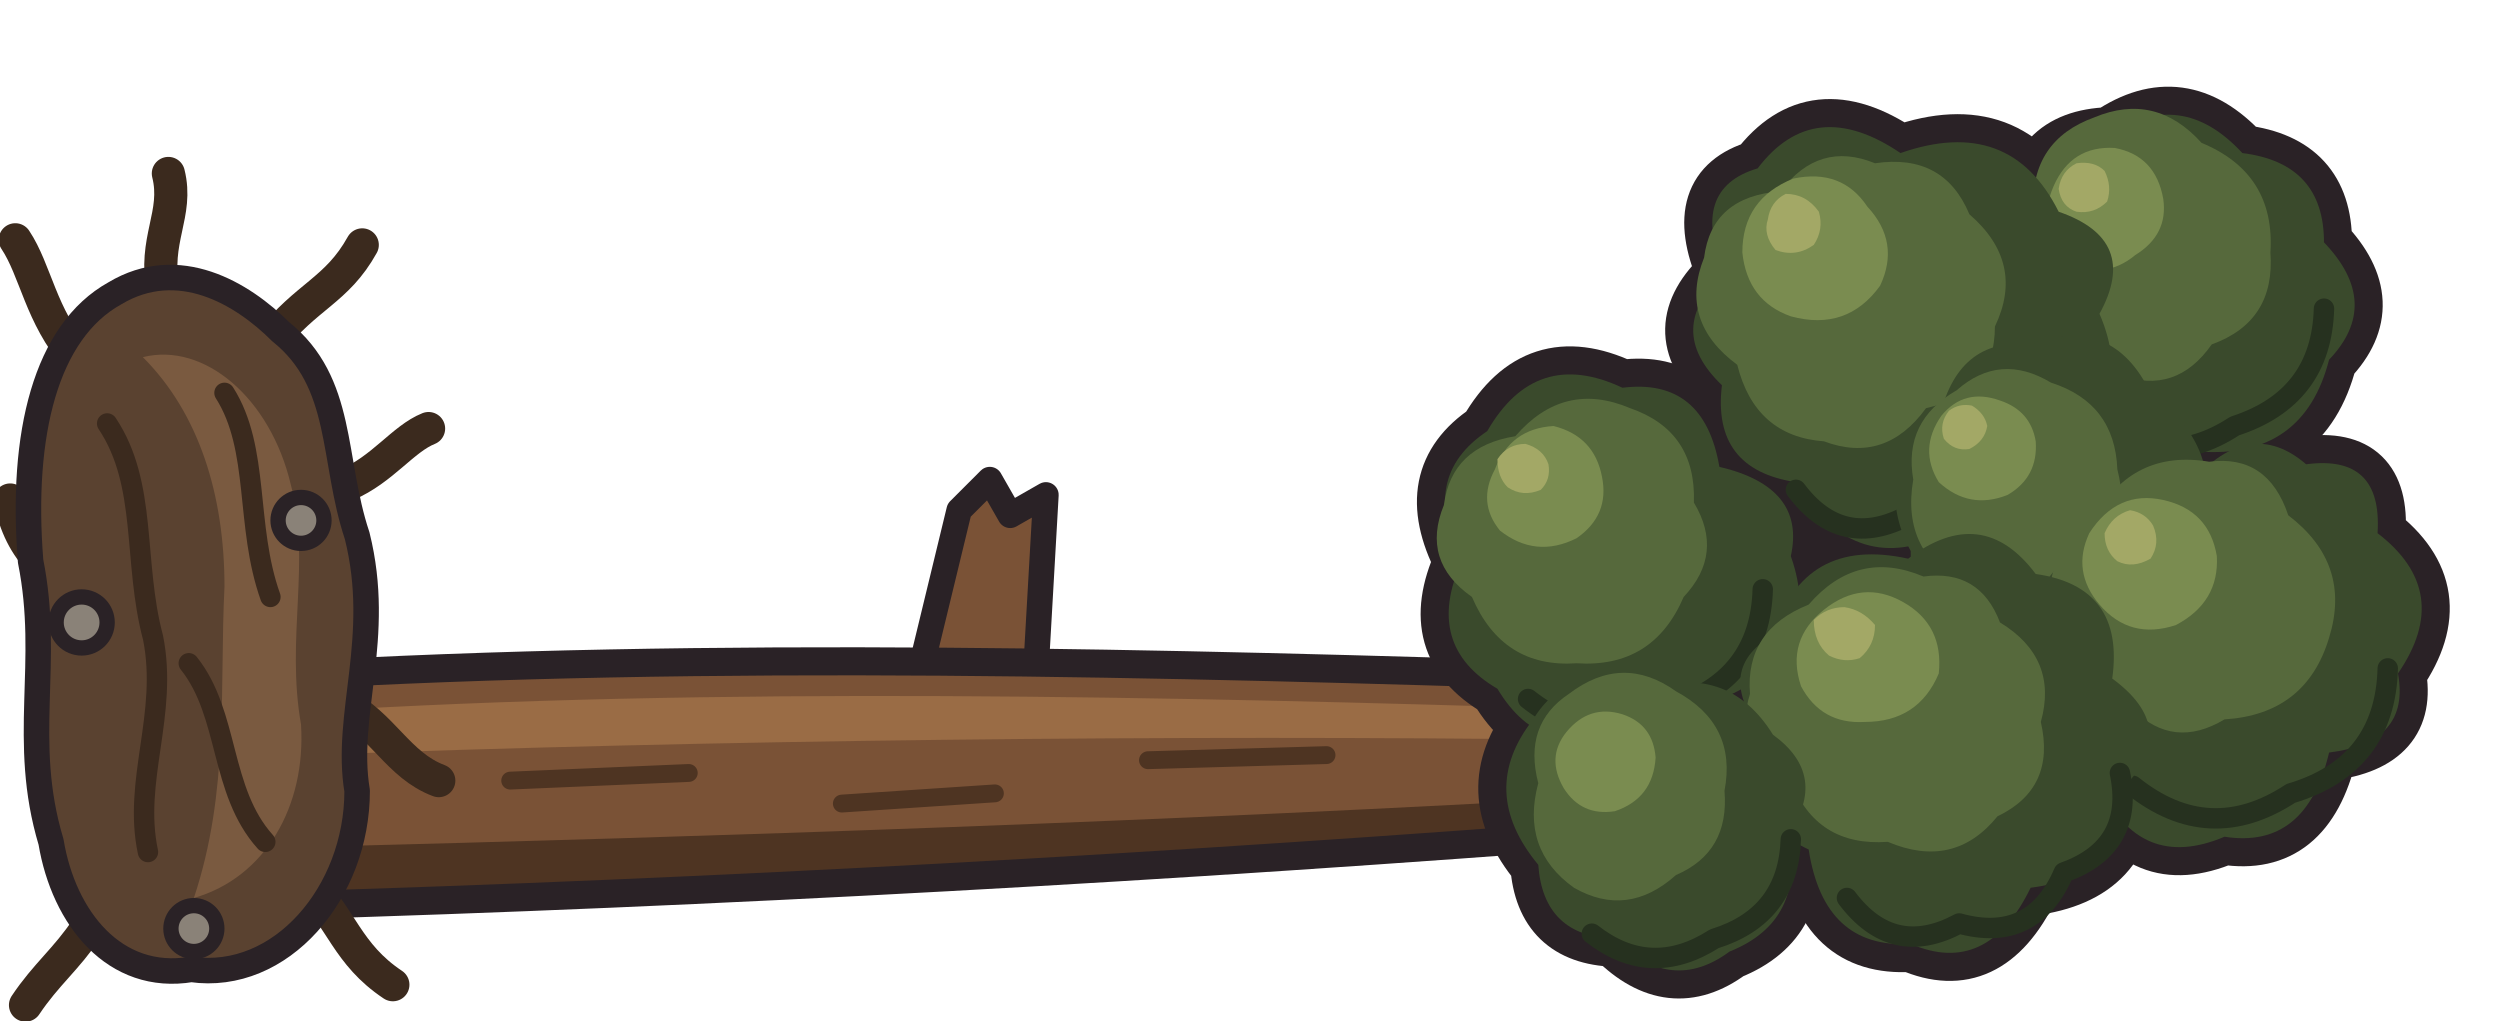
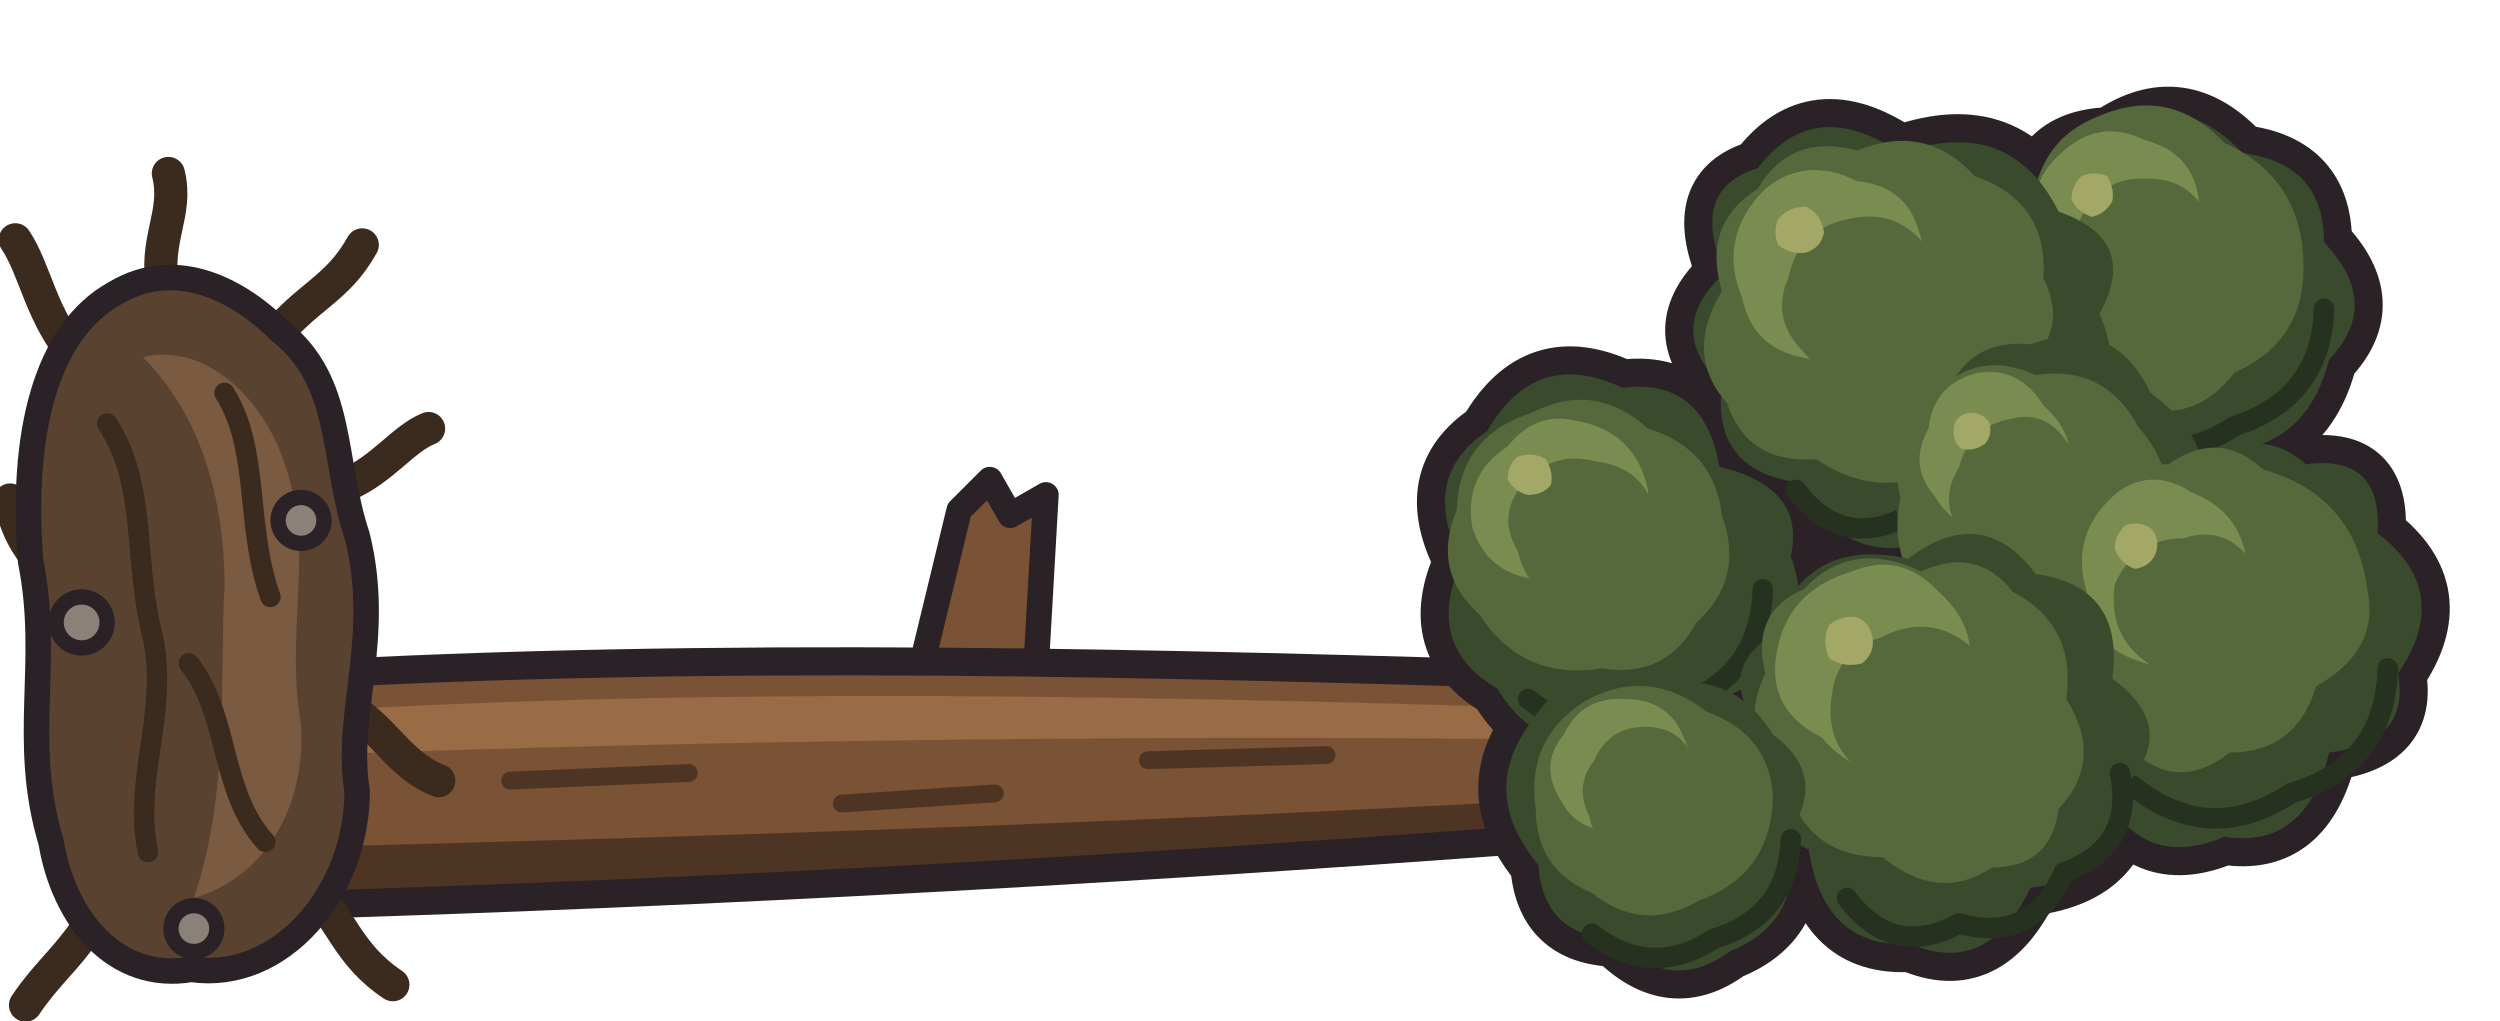
<svg xmlns="http://www.w3.org/2000/svg" width="98" height="40" viewBox="0 0 98 40" shape-rendering="geometricPrecision" stroke="#2a2226" stroke-width="1" stroke-linejoin="round" stroke-linecap="round">
  <path d="M36 26.6 L37.6 20 L38.8 18.8 L39.6 20.2 L41 19.4 L40.6 26.4 Z" fill="#7a5236" />
  <path d="M11 26.5 C28 25.5 46 26 62 26.5 L64 27 L64 32.6 C46 34 28 35 11 35.5 Z" fill="#7a5236" />
  <path d="M12 27.9 C28 26.9 46 27.3 62 27.8 L62 29 C46 28.8 28 29 12 29.6 Z" fill="#9a6c45" stroke="none" />
  <path d="M12 33.2 C28 32.8 46 32.2 63.4 31.2 L63.4 32.5 C46 34 28 34.9 11.6 35.4 Z" fill="#4e3422" stroke="none" />
  <path d="M20 30.6 L27 30.3 M33 31.5 L39 31.1 M45 29.8 L52 29.6 M24 33.4 L30 33.1" fill="none" stroke="#4e3422" stroke-width="0.7" />
  <path d="M11 26.5 C28 25.5 46 26 62 26.5 M64 32.6 C46 34 28 35 11 35.5" fill="none" stroke-width="1.1" />
  <g fill="none" stroke="#2a2226" stroke-width="2.2">
    <path d="M58.3 16.9 Q60.2 13.6 63.6 15.2 Q66.8 14.8 67.4 18.3 Q70.8 19.1 70.2 21.8 Q71.5 25.5 67.9 27.2 Q66.7 29.9 63.7 28.4 Q60.5 30.0 58.7 27.0 Q55.8 25.3 57.3 22.0 Q55.6 18.7 58.3 16.9 Z" />
    <path d="M76.1 21.0 Q72.6 22.6 70.4 18.9 Q67.1 18.4 67.5 15.1 Q65.2 12.9 67.6 10.7 Q66.2 7.4 68.9 6.6 Q71.1 3.7 74.5 6.0 Q78.8 4.5 80.7 8.3 Q83.9 9.4 82.3 12.3 Q83.9 16.0 80.1 17.9 Q79.6 21.6 76.1 21.0 Z" />
    <path d="M86.2 17.7 Q83.1 19.7 80.9 16.8 Q78.1 16.2 79.1 13.1 Q77.2 10.7 79.6 8.6 Q79.6 5.4 82.7 5.3 Q85.5 3.4 87.9 6.0 Q91.1 6.4 91.1 9.5 Q93.4 11.9 91.3 14.1 Q90.3 18.0 86.2 17.7 Z" />
    <path d="M80.1 26.1 Q78.8 23.1 81.9 21.3 Q82.7 18.3 85.9 18.9 Q88.2 16.3 90.4 18.2 Q93.4 17.8 93.2 20.9 Q96.2 23.2 94.0 26.4 Q94.5 29.1 91.3 29.5 Q90.4 33.3 87.2 32.8 Q83.9 34.2 82.3 30.8 Q79.0 29.6 80.1 26.1 Z" />
    <path d="M82.8 26.6 Q85.4 28.5 83.4 30.7 Q83.5 34.3 79.6 34.8 Q77.9 38.3 74.9 37.0 Q71.5 37.2 70.9 33.3 Q67.9 31.9 69.2 28.9 Q67.1 26.3 69.5 24.9 Q70.7 21.0 74.8 21.9 Q77.7 19.7 79.8 22.5 Q83.3 23.0 82.8 26.6 Z" />
    <path d="M63.3 36.8 Q60.5 36.7 60.3 33.9 Q57.9 31.0 60.1 28.2 Q61.5 25.9 64.3 27.1 Q67.7 25.9 69.5 28.8 Q71.7 30.4 70.1 32.7 Q70.8 36.1 67.8 37.3 Q65.5 39.0 63.3 36.8 Z" />
    <path d="M74.9 21.6 Q73.3 18.6 76.0 16.5 Q76.7 13.2 79.6 13.5 Q82.8 12.3 84.3 15.4 Q87.7 17.9 85.9 21.7 Q85.7 24.8 82.3 24.9 Q80.2 27.0 78.0 25.1 Q74.9 24.7 74.9 21.6 Z" />
  </g>
  <path d="M86.2 17.7 Q83.1 19.7 80.9 16.8 Q78.1 16.2 79.1 13.1 Q77.2 10.7 79.6 8.6 Q79.6 5.4 82.7 5.3 Q85.5 3.4 87.9 6.0 Q91.1 6.4 91.1 9.5 Q93.4 11.9 91.3 14.1 Q90.3 18.0 86.2 17.7 Z" fill="#3a4a2c" stroke="none" />
-   <path d="M86.3 5.6 Q89.2 6.8 89.0 9.9 Q89.2 12.6 86.7 13.5 Q85.3 15.5 83.1 14.7 Q80.6 14.6 79.9 12.0 Q78.4 10.2 79.7 8.2 Q79.6 5.5 82.1 4.6 Q84.5 3.6 86.3 5.6 Z" fill="#56693c" stroke="none" />
-   <path d="M84.8 7.8 Q85.0 9.2 83.7 10.0 Q82.5 11.0 81.0 10.3 Q79.8 8.9 80.5 7.3 Q81.2 5.7 82.9 5.8 Q84.5 6.1 84.8 7.8 Z" fill="#7a8c50" stroke="none" />
+   <path d="M87.2 5.6 Q90.3 7.0 90.3 10.5 Q90.3 13.4 87.6 14.6 Q86.0 16.7 83.5 15.9 Q80.7 15.7 79.9 12.8 Q78.3 10.8 79.7 8.5 Q79.7 5.5 82.4 4.5 Q85.1 3.4 87.2 5.6 Z" fill="#56693c" stroke="none" />
+   <path d="M86.2 7.9 Q86.6 9.6 85.2 10.7 Q84.2 12.3 82.3 12.0 Q80.2 11.4 80.0 9.2 Q79.3 7.3 80.8 6.0 Q82.3 4.6 84.1 5.5 Q86.0 6.0 86.2 7.9 Z" fill="#7a8c50" stroke="none" />
+   <path d="M84.2 7.0 Q85.9 7.0 86.6 8.6 Q87.6 10.2 86.5 11.8 Q85.7 13.3 84.1 13.1 Q82.1 13.0 81.4 11.2 Q80.6 9.9 81.5 8.7 Q82.3 6.9 84.2 7.0 Z" fill="#56693c" stroke="none" />
  <path d="M91.1 12.1 Q91.0 15.6 87.6 16.7 Q84.7 18.6 81.9 16.4" fill="none" stroke="#26311f" stroke-width="0.8" />
-   <path d="M81.4 6.4 Q82.1 6.3 82.5 6.7 Q82.8 7.3 82.6 7.9 Q82.1 8.4 81.4 8.3 Q80.8 8.1 80.7 7.4 Q80.8 6.7 81.4 6.4 Z" fill="#a3a866" stroke="none" />
+   <path d="M82.0 8.5 Q81.4 8.3 81.2 7.8 Q81.2 7.3 81.6 6.9 Q82.1 6.7 82.6 6.9 Q82.9 7.4 82.8 7.9 Q82.5 8.4 82.0 8.5 Z" fill="#a3a866" stroke="none" />
  <path d="M76.1 21.0 Q72.6 22.6 70.4 18.9 Q67.1 18.4 67.5 15.1 Q65.2 12.9 67.6 10.7 Q66.2 7.4 68.9 6.6 Q71.1 3.7 74.5 6.0 Q78.8 4.5 80.7 8.3 Q83.9 9.4 82.3 12.3 Q83.9 16.0 80.1 17.9 Q79.6 21.6 76.1 21.0 Z" fill="#3a4a2c" stroke="none" />
-   <path d="M69.8 7.5 Q71.3 5.5 73.5 6.4 Q76.2 6.0 77.2 8.4 Q79.4 10.3 78.2 12.8 Q78.2 15.4 75.5 16.0 Q73.9 18.2 71.5 17.3 Q68.8 17.1 68.1 14.3 Q65.8 12.6 66.8 10.1 Q67.1 7.7 69.8 7.5 Z" fill="#56693c" stroke="none" />
-   <path d="M70.3 7.0 Q72.2 6.6 73.2 8.1 Q74.5 9.5 73.7 11.2 Q72.4 13.0 70.2 12.4 Q68.5 11.8 68.3 9.9 Q68.3 7.8 70.3 7.0 Z" fill="#7a8c50" stroke="none" />
+   <path d="M77.4 6.9 Q80.3 7.9 80.1 10.9 Q81.2 13.1 79.1 14.6 Q79.2 17.3 76.8 17.9 Q74.0 19.9 71.2 18.0 Q68.5 18.2 67.7 15.8 Q66.0 13.9 67.5 11.4 Q66.7 8.8 68.9 7.4 Q70.2 5.2 72.8 5.9 Q75.5 4.8 77.4 6.9 Z" fill="#56693c" stroke="none" />
+   <path d="M69.2 7.4 Q70.8 6.1 72.8 7.1 Q74.7 7.3 75.2 9.0 Q76.0 11.3 74.2 12.8 Q72.8 14.6 70.6 14.0 Q68.7 13.6 68.3 11.7 Q67.3 9.3 69.2 7.4 Z" fill="#7a8c50" stroke="none" />
+   <path d="M73.7 14.7 Q71.9 15.3 70.7 13.8 Q69.4 12.5 70.1 10.9 Q70.5 9.0 72.4 8.6 Q74.4 8.1 75.6 9.8 Q77.1 11.1 76.4 12.9 Q75.7 14.7 73.7 14.7 Z" fill="#56693c" stroke="none" />
  <path d="M81.1 14.3 Q81.7 17.2 78.9 18.2 Q77.7 21.0 74.8 20.2 Q72.2 21.6 70.4 19.2" fill="none" stroke="#26311f" stroke-width="0.8" />
-   <path d="M70.0 7.6 Q70.8 7.6 71.3 8.3 Q71.5 9.0 71.1 9.6 Q70.4 10.1 69.6 9.8 Q69.1 9.2 69.3 8.6 Q69.4 7.9 70.0 7.6 Z" fill="#a3a866" stroke="none" />
+   <path d="M71.5 9.1 Q71.4 9.7 70.8 9.9 Q70.2 10.0 69.7 9.6 Q69.5 9.1 69.7 8.6 Q70.1 8.1 70.8 8.1 Q71.4 8.4 71.5 9.1 Z" fill="#a3a866" stroke="none" />
  <path d="M74.9 21.6 Q73.3 18.6 76.0 16.5 Q76.7 13.2 79.6 13.5 Q82.8 12.3 84.3 15.4 Q87.7 17.9 85.9 21.7 Q85.7 24.8 82.3 24.9 Q80.2 27.0 78.0 25.1 Q74.9 24.7 74.9 21.6 Z" fill="#3a4a2c" stroke="none" />
-   <path d="M81.4 22.6 Q79.4 24.4 77.1 23.0 Q74.5 21.7 75.0 18.8 Q74.6 16.5 76.7 15.3 Q78.4 13.8 80.4 15.0 Q82.9 15.8 83.0 18.4 Q83.7 21.1 81.4 22.6 Z" fill="#56693c" stroke="none" />
-   <path d="M78.7 19.4 Q77.2 20.0 76.0 18.9 Q75.2 17.6 76.1 16.3 Q77.0 15.2 78.4 15.7 Q79.6 16.1 79.8 17.3 Q79.9 18.7 78.7 19.4 Z" fill="#7a8c50" stroke="none" />
+   <path d="M76.3 24.0 Q73.9 22.4 74.5 19.5 Q73.8 16.8 76.0 15.3 Q77.6 13.7 79.8 14.7 Q82.5 14.3 83.8 16.7 Q85.8 19.0 84.5 21.7 Q83.5 24.0 80.9 23.9 Q78.6 25.5 76.3 24.0 Z" fill="#56693c" stroke="none" />
+   <path d="M80.1 15.9 Q81.6 17.2 81.0 19.0 Q80.6 20.7 78.9 20.9 Q76.9 21.2 75.8 19.4 Q74.8 18.2 75.6 16.8 Q75.8 15.0 77.6 14.6 Q79.2 14.4 80.1 15.9 Z" fill="#7a8c50" stroke="none" />
+   <path d="M76.8 20.8 Q76.0 19.6 76.8 18.3 Q77.2 16.7 78.9 16.4 Q80.2 16.1 81.0 17.3 Q82.2 18.5 81.6 20.1 Q81.2 21.4 79.9 21.6 Q78.1 22.2 76.8 20.8 Z" fill="#56693c" stroke="none" />
  <path d="M85.7 21.0 Q85.6 24.3 82.4 25.2 Q79.7 27.0 77.1 25.0" fill="none" stroke="#26311f" stroke-width="0.8" />
-   <path d="M76.2 17.2 Q76.0 16.6 76.4 16.1 Q76.8 15.8 77.3 15.9 Q77.8 16.2 77.9 16.7 Q77.8 17.3 77.2 17.6 Q76.6 17.7 76.2 17.2 Z" fill="#a3a866" stroke="none" />
+   <path d="M77.8 17.4 Q77.4 17.7 76.9 17.6 Q76.5 17.3 76.6 16.7 Q76.7 16.3 77.1 16.2 Q77.7 16.1 78.0 16.6 Q78.1 17.1 77.8 17.4 Z" fill="#a3a866" stroke="none" />
  <path d="M58.3 16.9 Q60.2 13.6 63.6 15.2 Q66.8 14.8 67.4 18.3 Q70.8 19.1 70.2 21.8 Q71.5 25.5 67.9 27.2 Q66.7 29.9 63.7 28.4 Q60.5 30.0 58.7 27.0 Q55.8 25.3 57.3 22.0 Q55.6 18.7 58.3 16.9 Z" fill="#3a4a2c" stroke="none" />
-   <path d="M63.9 16.0 Q66.5 16.9 66.4 19.7 Q67.6 21.7 66.0 23.4 Q64.8 26.2 61.8 26.0 Q58.9 26.2 57.7 23.4 Q55.7 22.0 56.6 19.8 Q56.9 17.5 59.4 17.1 Q61.3 14.9 63.9 16.0 Z" fill="#56693c" stroke="none" />
-   <path d="M58.6 18.4 Q59.2 16.8 60.9 16.7 Q62.5 17.1 62.8 18.7 Q63.1 20.2 61.8 21.1 Q60.2 21.9 58.8 20.8 Q57.9 19.7 58.6 18.4 Z" fill="#7a8c50" stroke="none" />
+   <path d="M62.8 26.2 Q59.7 26.7 58.0 24.1 Q56.1 22.4 57.1 20.0 Q57.2 17.1 60.0 16.2 Q62.5 14.9 64.6 16.8 Q67.2 17.6 67.5 20.2 Q68.4 22.7 66.5 24.4 Q65.3 26.6 62.8 26.2 Z" fill="#56693c" stroke="none" />
+   <path d="M60.1 22.7 Q58.2 22.4 57.7 20.6 Q57.4 18.6 59.1 17.5 Q60.2 16.1 61.8 16.5 Q64.1 16.9 64.6 19.2 Q64.7 21.0 63.0 21.8 Q61.8 23.2 60.1 22.7 Z" fill="#7a8c50" stroke="none" />
+   <path d="M62.6 18.1 Q64.4 18.3 64.9 20.1 Q65.7 21.7 64.5 23.0 Q63.3 24.3 61.7 23.7 Q59.9 23.4 59.5 21.6 Q58.7 20.3 59.6 19.1 Q60.8 17.6 62.6 18.1 Z" fill="#56693c" stroke="none" />
  <path d="M69.1 23.1 Q69.0 26.6 65.6 27.7 Q62.7 29.6 59.9 27.4" fill="none" stroke="#26311f" stroke-width="0.8" />
-   <path d="M60.7 18.2 Q60.8 18.8 60.4 19.2 Q59.7 19.5 59.1 19.1 Q58.7 18.7 58.7 18.0 Q59.1 17.4 59.8 17.4 Q60.5 17.6 60.7 18.2 Z" fill="#a3a866" stroke="none" />
+   <path d="M60.8 19.0 Q60.5 19.4 59.9 19.4 Q59.4 19.3 59.1 18.8 Q59.1 18.2 59.5 17.9 Q60.1 17.7 60.6 18.0 Q60.9 18.5 60.8 19.0 Z" fill="#a3a866" stroke="none" />
  <path d="M80.1 26.1 Q78.8 23.1 81.9 21.3 Q82.7 18.3 85.9 18.9 Q88.2 16.3 90.4 18.2 Q93.4 17.8 93.2 20.9 Q96.2 23.2 94.0 26.4 Q94.5 29.1 91.3 29.5 Q90.4 33.3 87.2 32.8 Q83.9 34.2 82.3 30.8 Q79.0 29.6 80.1 26.1 Z" fill="#3a4a2c" stroke="none" />
-   <path d="M80.6 24.8 Q79.7 22.0 82.1 20.3 Q83.6 17.6 86.6 18.1 Q88.9 17.8 89.7 20.2 Q92.2 22.1 91.3 25.0 Q90.4 28.0 87.2 28.2 Q85.2 29.4 83.6 27.8 Q80.9 27.4 80.6 24.8 Z" fill="#56693c" stroke="none" />
-   <path d="M86.9 21.8 Q87.0 23.6 85.3 24.5 Q83.5 25.1 82.3 23.7 Q81.2 22.4 81.9 20.9 Q83.0 19.2 84.8 19.6 Q86.6 20.0 86.9 21.8 Z" fill="#7a8c50" stroke="none" />
+   <path d="M83.8 29.6 Q81.0 28.4 81.1 25.2 Q79.4 23.3 80.6 21.4 Q81.7 18.3 85.0 18.2 Q87.0 16.8 88.7 18.4 Q92.3 19.4 92.8 23.1 Q93.3 25.5 90.8 26.9 Q90.0 29.5 87.4 29.5 Q85.5 31.0 83.8 29.6 Z" fill="#56693c" stroke="none" />
+   <path d="M83.0 19.3 Q84.4 18.3 85.9 19.3 Q88.0 20.1 88.1 22.4 Q88.5 24.2 86.9 25.3 Q85.6 26.6 83.8 25.9 Q81.9 25.3 81.8 23.2 Q81.1 20.9 83.0 19.3 Z" fill="#7a8c50" stroke="none" />
+   <path d="M84.2 26.0 Q82.6 24.9 82.9 22.9 Q83.7 21.1 85.6 21.1 Q87.1 20.6 88.1 21.8 Q89.5 23.1 88.9 24.8 Q88.3 26.7 86.4 26.8 Q85.0 27.2 84.2 26.0 Z" fill="#56693c" stroke="none" />
  <path d="M93.6 26.2 Q93.5 30.0 89.8 31.1 Q86.6 33.2 83.6 30.8" fill="none" stroke="#26311f" stroke-width="0.8" />
-   <path d="M83.0 22.0 Q82.5 21.6 82.5 20.9 Q82.8 20.2 83.5 20.0 Q84.1 20.1 84.4 20.6 Q84.7 21.3 84.3 21.9 Q83.6 22.3 83.0 22.0 Z" fill="#a3a866" stroke="none" />
+   <path d="M84.5 21.7 Q84.3 22.2 83.7 22.3 Q83.1 22.1 82.9 21.5 Q82.9 21.0 83.3 20.6 Q83.8 20.4 84.3 20.7 Q84.7 21.1 84.5 21.7 Z" fill="#a3a866" stroke="none" />
  <path d="M82.8 26.6 Q85.4 28.5 83.4 30.7 Q83.5 34.3 79.6 34.8 Q77.9 38.3 74.9 37.0 Q71.5 37.2 70.9 33.3 Q67.9 31.9 69.2 28.9 Q67.1 26.3 69.5 24.9 Q70.7 21.0 74.8 21.9 Q77.7 19.7 79.8 22.5 Q83.3 23.0 82.8 26.6 Z" fill="#3a4a2c" stroke="none" />
-   <path d="M78.4 24.4 Q80.7 25.8 80.0 28.3 Q80.6 30.9 78.3 32.0 Q76.6 34.1 74.0 33.0 Q71.2 33.2 70.2 30.6 Q67.9 29.4 68.6 27.2 Q68.4 24.7 70.9 23.7 Q72.8 21.5 75.4 22.6 Q77.6 22.3 78.4 24.4 Z" fill="#56693c" stroke="none" />
-   <path d="M74.6 23.6 Q76.2 24.5 76.0 26.4 Q75.2 28.3 73.1 28.3 Q71.4 28.4 70.6 26.9 Q70.0 25.1 71.5 23.9 Q73.0 22.7 74.6 23.6 Z" fill="#7a8c50" stroke="none" />
+   <path d="M75.3 22.4 Q77.5 21.4 78.9 23.2 Q81.4 24.5 81.0 27.4 Q82.5 29.8 80.7 31.7 Q80.4 34.0 78.1 34.0 Q76.0 35.4 73.8 33.6 Q70.9 33.6 70.1 30.9 Q68.0 28.9 69.2 26.4 Q68.6 24.0 70.7 23.1 Q72.6 21.1 75.3 22.4 Z" fill="#56693c" stroke="none" />
+   <path d="M77.0 27.1 Q77.2 29.2 75.5 30.1 Q73.0 30.8 71.4 28.9 Q69.4 27.9 69.6 25.9 Q69.9 23.2 72.6 22.4 Q74.5 21.6 76.0 23.2 Q77.8 24.8 77.0 27.1 Z" fill="#7a8c50" stroke="none" />
+   <path d="M73.2 30.4 Q71.5 29.3 71.8 27.3 Q72.0 25.5 73.7 25.0 Q75.6 24.0 77.2 25.3 Q78.8 26.6 78.1 28.5 Q77.9 30.4 76.0 31.0 Q74.4 31.6 73.2 30.4 Z" fill="#56693c" stroke="none" />
  <path d="M83.1 30.3 Q83.7 33.2 80.9 34.2 Q79.7 37.0 76.8 36.2 Q74.2 37.6 72.4 35.2" fill="none" stroke="#26311f" stroke-width="0.8" />
-   <path d="M72.9 25.8 Q72.3 26.0 71.7 25.7 Q71.1 25.2 71.1 24.3 Q71.6 23.8 72.3 23.8 Q73.0 23.9 73.5 24.5 Q73.5 25.3 72.9 25.8 Z" fill="#a3a866" stroke="none" />
+   <path d="M71.7 24.5 Q72.2 24.1 72.8 24.2 Q73.3 24.4 73.4 25.0 Q73.5 25.6 73.0 26.0 Q72.3 26.2 71.7 25.8 Q71.4 25.1 71.7 24.5 Z" fill="#a3a866" stroke="none" />
  <path d="M63.3 36.8 Q60.5 36.7 60.3 33.9 Q57.9 31.0 60.1 28.2 Q61.5 25.9 64.3 27.1 Q67.7 25.9 69.5 28.8 Q71.7 30.4 70.1 32.7 Q70.8 36.1 67.8 37.3 Q65.5 39.0 63.3 36.8 Z" fill="#3a4a2c" stroke="none" />
-   <path d="M67.6 31.0 Q67.8 33.4 65.7 34.3 Q63.8 36.0 61.7 34.8 Q59.6 33.3 60.3 30.7 Q59.7 28.4 61.5 27.2 Q63.6 25.6 65.7 27.1 Q68.1 28.4 67.6 31.0 Z" fill="#56693c" stroke="none" />
-   <path d="M61.3 30.9 Q60.6 29.7 61.4 28.7 Q62.3 27.6 63.6 28.0 Q64.8 28.4 64.9 29.7 Q64.8 31.3 63.3 31.8 Q62.0 32.0 61.3 30.9 Z" fill="#7a8c50" stroke="none" />
+   <path d="M69.5 31.3 Q69.4 34.3 66.6 35.3 Q64.4 36.6 62.4 35.0 Q60.2 34.1 60.2 31.7 Q59.8 29.0 62.1 27.5 Q64.6 26.1 66.9 27.9 Q69.4 28.8 69.5 31.3 Z" fill="#56693c" stroke="none" />
+   <path d="M63.4 32.5 Q61.9 32.7 61.2 31.4 Q60.3 30.0 61.3 28.8 Q62.0 27.3 63.7 27.4 Q65.4 27.4 66.0 28.9 Q66.7 30.4 65.6 31.5 Q64.9 32.8 63.4 32.5 Z" fill="#7a8c50" stroke="none" />
+   <path d="M66.5 30.1 Q67.2 31.5 66.2 32.7 Q65.2 33.8 63.7 33.3 Q62.5 33.1 62.3 32.0 Q61.7 30.8 62.5 29.8 Q63.1 28.4 64.7 28.5 Q66.1 28.6 66.5 30.1 Z" fill="#56693c" stroke="none" />
  <path d="M70.2 32.9 Q70.1 35.9 67.2 36.8 Q64.7 38.4 62.4 36.6" fill="none" stroke="#26311f" stroke-width="0.8" />
  <path d="M3 14 C1.6 12.4 1.4 10.6 0.6 9.4 M6.4 11.4 C6 9.4 7 8.4 6.6 6.8 M10.6 13.4 C12 11.6 13.2 11.4 14.2 9.6 M13.4 27.6 C15 28.4 15.6 30 17.2 30.6 M12 34.6 C13.4 36 13.6 37.4 15.4 38.6 M3.4 36.4 C2.6 37.6 1.8 38.2 1 39.4 M1.6 22 C1 21.4 0.6 20.6 0.4 19.6 M13.6 19 C15 18.4 15.8 17.2 16.8 16.8" fill="none" stroke="#3b2a1e" stroke-width="1.3" />
  <path d="M4.5 11.5 C7 10 9.5 11.5 11 13 C13.5 15 13 18 14 21 C15 25 13.5 28 14 31 C14 35 11 38.5 7.5 38 C4.5 38.5 2.5 36 2 33 C0.8 29 2 26 1.2 22 C0.8 17 1.8 13 4.5 11.5 Z" fill="#5a4230" />
  <path d="M5.6 14 C8 13.4 10.6 15.6 11.4 19 C12.2 22 11.2 25 11.8 28.4 C12 31.6 10.4 34.4 7.6 35.2 C9 31 8.6 27 8.8 23 C8.8 19.4 7.8 16.2 5.6 14 Z" fill="#7a5a40" stroke="none" />
  <path d="M4.2 16.6 C5.8 19 5.2 22 6 25 C6.6 28 5.2 30.6 5.8 33.4 M8.8 15.4 C10.2 17.6 9.6 20.6 10.6 23.4 M7.4 26 C9 28 8.6 31 10.4 33" fill="none" stroke="#3b2a1e" stroke-width="0.8" />
  <g fill="#8a8278" stroke-width="0.6">
    <circle cx="3.2" cy="24.4" r="1" />
    <circle cx="11.8" cy="20.4" r="0.9" />
    <circle cx="7.6" cy="36.4" r="0.9" />
  </g>
</svg>
